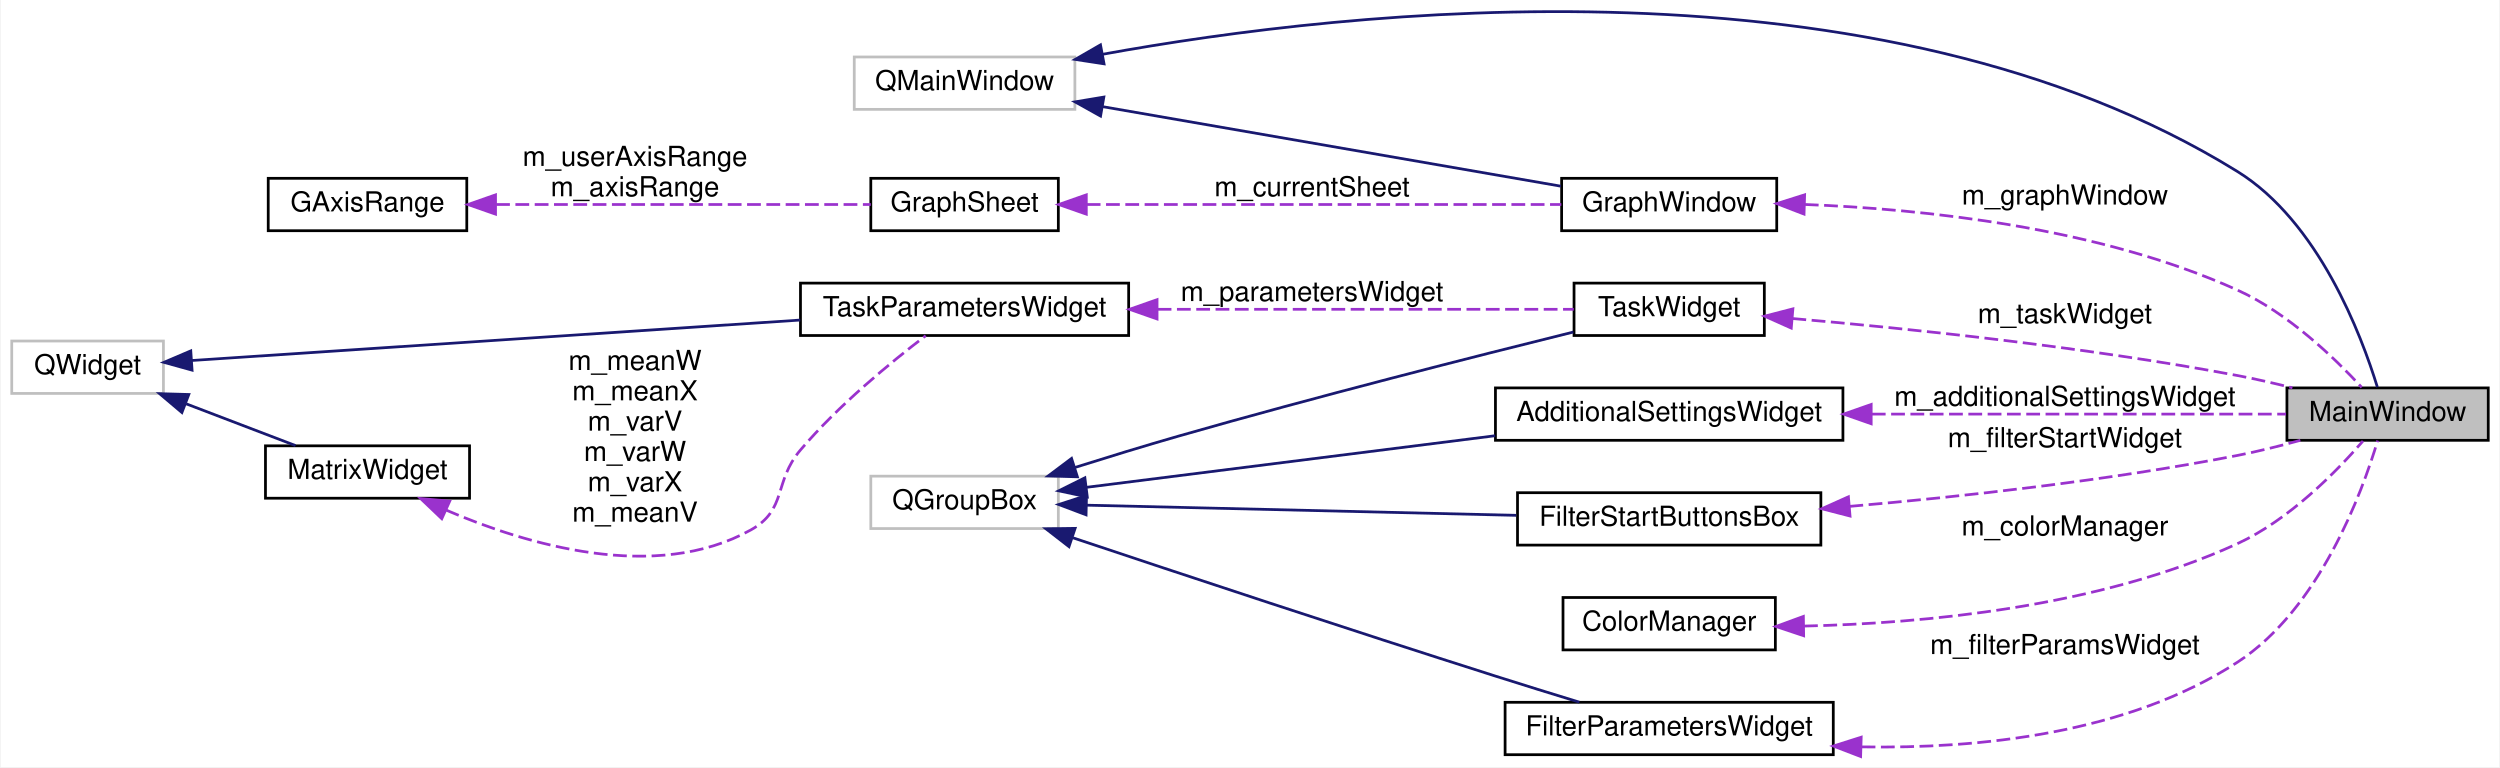
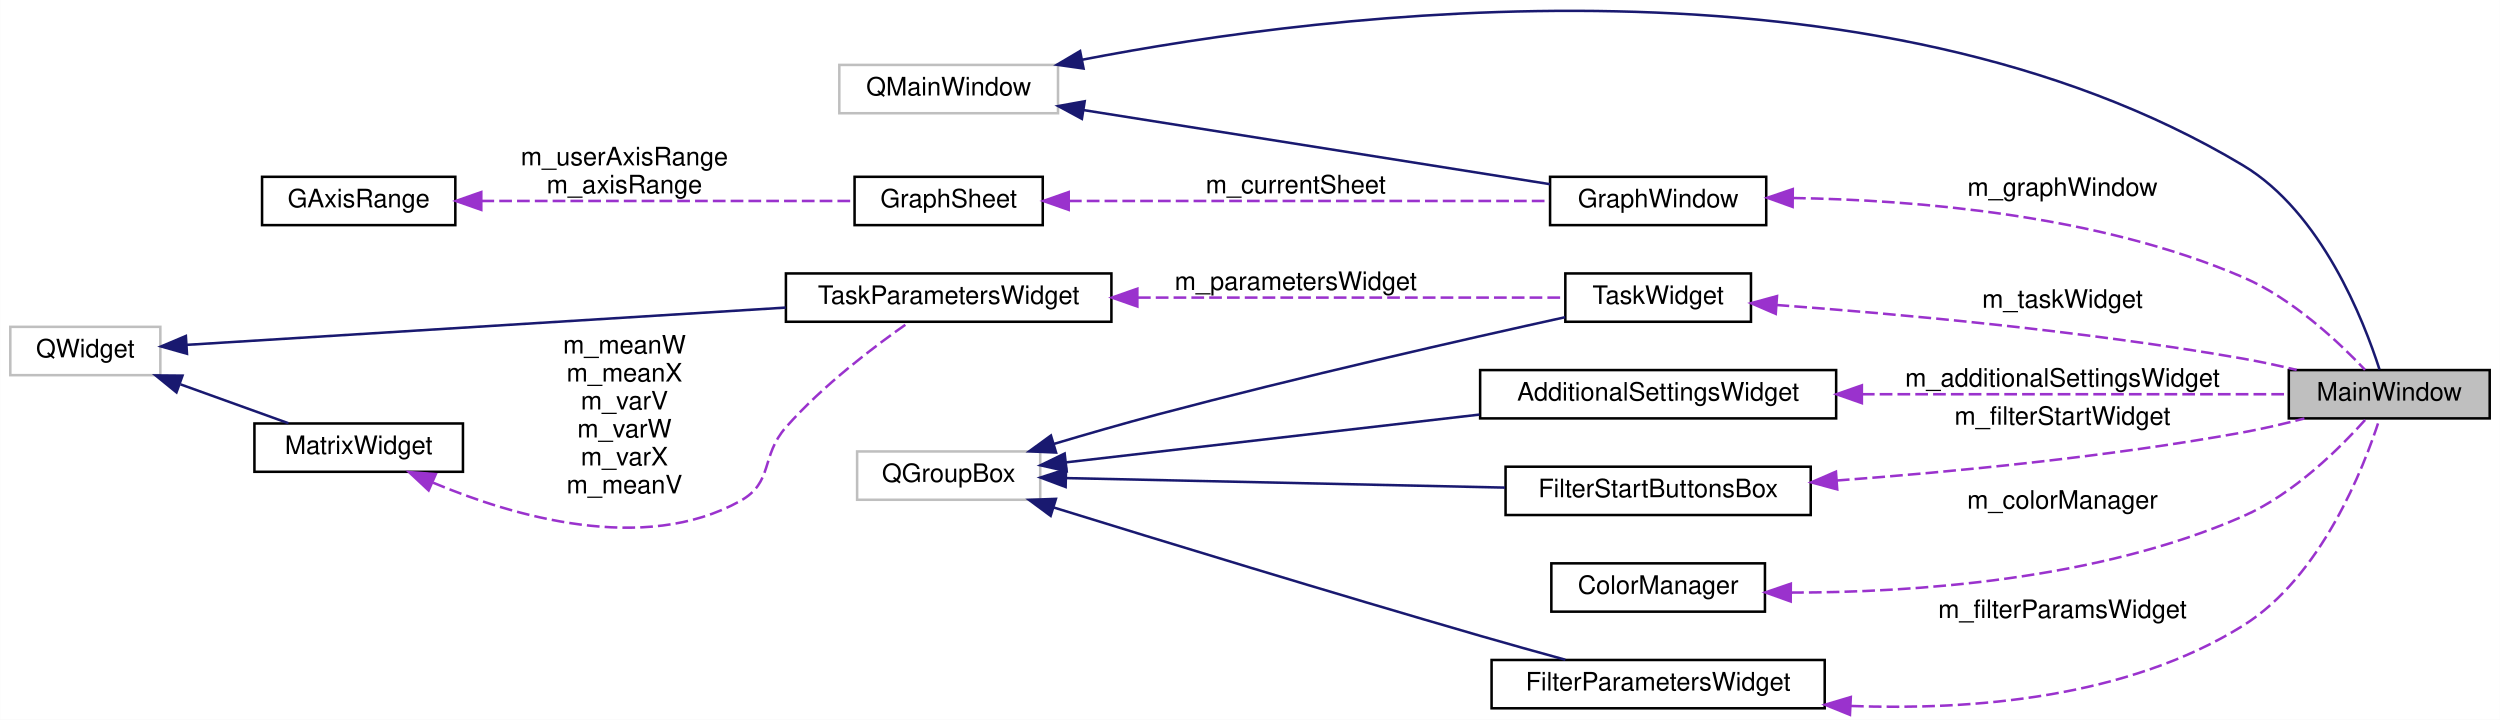
- <svg xmlns="http://www.w3.org/2000/svg" xmlns:xlink="http://www.w3.org/1999/xlink" width="906pt" height="278pt" viewBox="0.00 0.00 906.00 278.16">
-   <g id="graph0" class="graph" transform="scale(1 1) rotate(0) translate(4 274.159)">
-     <polygon fill="white" stroke="none" points="-4,4 -4,-274.159 902,-274.159 902,4 -4,4" />
+ <svg xmlns="http://www.w3.org/2000/svg" xmlns:xlink="http://www.w3.org/1999/xlink" width="983pt" height="283pt" viewBox="0.00 0.00 983.00 283.03">
+   <g id="graph0" class="graph" transform="scale(1 1) rotate(0) translate(4 279.028)">
+     <polygon fill="white" stroke="none" points="-4,4 -4,-279.028 979,-279.028 979,4 -4,4" />
    <g id="node1" class="node">
-       <polygon fill="#bfbfbf" stroke="black" points="825,-114.5 825,-133.5 898,-133.5 898,-114.5 825,-114.5" />
-       <text text-anchor="middle" x="861.5" y="-121.5" font-family="Helvetica,sans-Serif" font-size="10.00">MainWindow</text>
+       <polygon fill="#bfbfbf" stroke="black" points="896,-114.5 896,-133.5 975,-133.5 975,-114.5 896,-114.5" />
+       <text text-anchor="middle" x="935.5" y="-121.5" font-family="Helvetica,sans-Serif" font-size="10.00">MainWindow</text>
    </g>
    <g id="node2" class="node">
-       <polygon fill="white" stroke="#bfbfbf" points="305.5,-234.5 305.5,-253.5 385.5,-253.5 385.5,-234.5 305.5,-234.5" />
-       <text text-anchor="middle" x="345.5" y="-241.5" font-family="Helvetica,sans-Serif" font-size="10.00">QMainWindow</text>
+       <polygon fill="white" stroke="#bfbfbf" points="326,-234.5 326,-253.5 412,-253.5 412,-234.5 326,-234.5" />
+       <text text-anchor="middle" x="369" y="-241.5" font-family="Helvetica,sans-Serif" font-size="10.00">QMainWindow</text>
    </g>
    <g id="edge1" class="edge">
-       <path fill="none" stroke="midnightblue" d="M395.461,-254.46C484.771,-270.73 676.898,-292.482 807,-212 836.499,-193.752 852.012,-152.625 857.797,-133.774" />
-       <polygon fill="midnightblue" stroke="midnightblue" points="396.077,-251.015 385.602,-252.61 394.785,-257.895 396.077,-251.015" />
+       <path fill="none" stroke="midnightblue" d="M421.422,-255.526C518.512,-274.332 732.143,-301.359 878,-214 908.863,-195.515 925.49,-152.971 931.662,-133.746" />
+       <polygon fill="midnightblue" stroke="midnightblue" points="422.051,-252.082 411.56,-253.566 420.686,-258.948 422.051,-252.082" />
    </g>
    <g id="node8" class="node">
      <g id="a_node8">
        <a xlink:href="class_graph_window.html" target="_top" xlink:title="Класс, реализующий окно для просмотра графиков. ">
-           <polygon fill="white" stroke="black" points="562,-190.5 562,-209.5 640,-209.5 640,-190.5 562,-190.5" />
-           <text text-anchor="middle" x="601" y="-197.5" font-family="Helvetica,sans-Serif" font-size="10.00">GraphWindow</text>
+           <polygon fill="white" stroke="black" points="605.5,-190.5 605.5,-209.5 690.5,-209.5 690.5,-190.5 605.5,-190.5" />
+           <text text-anchor="middle" x="648" y="-197.5" font-family="Helvetica,sans-Serif" font-size="10.00">GraphWindow</text>
        </a>
      </g>
    </g>
    <g id="edge9" class="edge">
-       <path fill="none" stroke="midnightblue" d="M395.514,-235.493C444.042,-227.07 517.337,-214.348 561.732,-206.642" />
-       <polygon fill="midnightblue" stroke="midnightblue" points="394.808,-232.063 385.554,-237.221 396.005,-238.96 394.808,-232.063" />
+       <path fill="none" stroke="midnightblue" d="M421.967,-235.745C475.064,-227.311 556.47,-214.38 605.441,-206.601" />
+       <polygon fill="midnightblue" stroke="midnightblue" points="421.397,-232.292 412.07,-237.317 422.496,-239.205 421.397,-232.292" />
    </g>
    <g id="node3" class="node">
      <g id="a_node3">
        <a xlink:href="class_task_widget.html" target="_top" xlink:title="Виджет для работы с задачами для фильтров. ">
-           <polygon fill="white" stroke="black" points="566.5,-152.5 566.5,-171.5 635.5,-171.5 635.5,-152.5 566.5,-152.5" />
-           <text text-anchor="middle" x="601" y="-159.5" font-family="Helvetica,sans-Serif" font-size="10.00">TaskWidget</text>
+           <polygon fill="white" stroke="black" points="611.5,-152.5 611.5,-171.5 684.5,-171.5 684.5,-152.5 611.5,-152.5" />
+           <text text-anchor="middle" x="648" y="-159.5" font-family="Helvetica,sans-Serif" font-size="10.00">TaskWidget</text>
        </a>
      </g>
    </g>
    <g id="edge2" class="edge">
-       <path fill="none" stroke="#9a32cd" stroke-dasharray="5,2" d="M645.682,-158.663C687.368,-155.06 751.814,-148.399 807,-138 813.51,-136.773 820.397,-135.191 826.986,-133.533" />
-       <polygon fill="#9a32cd" stroke="#9a32cd" points="645.265,-155.185 635.594,-159.513 645.853,-162.161 645.265,-155.185" />
-       <text text-anchor="middle" x="744.5" y="-157" font-family="Helvetica,sans-Serif" font-size="10.00"> m_taskWidget</text>
+       <path fill="none" stroke="#9a32cd" stroke-dasharray="5,2" d="M694.557,-159.092C740.957,-155.694 814.856,-149.077 878,-138 884.868,-136.795 892.138,-135.223 899.095,-133.568" />
+       <polygon fill="#9a32cd" stroke="#9a32cd" points="694.244,-155.606 684.518,-159.808 694.742,-162.588 694.244,-155.606" />
+       <text text-anchor="middle" x="807" y="-158" font-family="Helvetica,sans-Serif" font-size="10.00"> m_taskWidget</text>
    </g>
    <g id="node4" class="node">
-       <polygon fill="white" stroke="#bfbfbf" points="311.5,-82.5 311.5,-101.5 379.5,-101.5 379.5,-82.5 311.5,-82.5" />
-       <text text-anchor="middle" x="345.5" y="-89.5" font-family="Helvetica,sans-Serif" font-size="10.00">QGroupBox</text>
+       <polygon fill="white" stroke="#bfbfbf" points="333,-82.5 333,-101.5 405,-101.5 405,-82.5 333,-82.5" />
+       <text text-anchor="middle" x="369" y="-89.5" font-family="Helvetica,sans-Serif" font-size="10.00">QGroupBox</text>
    </g>
    <g id="edge3" class="edge">
-       <path fill="none" stroke="midnightblue" d="M385.538,-104.658C397.52,-108.433 410.769,-112.494 423,-116 472.597,-130.215 530.547,-144.918 566.262,-153.762" />
-       <polygon fill="midnightblue" stroke="midnightblue" points="386.412,-101.264 375.822,-101.574 384.295,-107.936 386.412,-101.264" />
+       <path fill="none" stroke="midnightblue" d="M410.235,-104.418C423.204,-108.288 437.67,-112.464 451,-116 506.744,-130.787 572.053,-145.622 611.44,-154.3" />
+       <polygon fill="midnightblue" stroke="midnightblue" points="411.238,-101.065 400.653,-101.535 409.221,-107.768 411.238,-101.065" />
    </g>
    <g id="node11" class="node">
      <g id="a_node11">
        <a xlink:href="class_filter_start_buttons_box.html" target="_top" xlink:title="Класс виджета, содержащего только кнопки для запуска того или иного фильтра. ">
-           <polygon fill="white" stroke="black" points="546,-76.5 546,-95.5 656,-95.5 656,-76.5 546,-76.5" />
-           <text text-anchor="middle" x="601" y="-83.5" font-family="Helvetica,sans-Serif" font-size="10.00">FilterStartButtonsBox</text>
+           <polygon fill="white" stroke="black" points="588,-76.5 588,-95.5 708,-95.5 708,-76.5 588,-76.5" />
+           <text text-anchor="middle" x="648" y="-83.5" font-family="Helvetica,sans-Serif" font-size="10.00">FilterStartButtonsBox</text>
        </a>
      </g>
    </g>
    <g id="edge13" class="edge">
-       <path fill="none" stroke="midnightblue" d="M389.79,-90.975C432.821,-89.957 498.955,-88.392 545.53,-87.289" />
-       <polygon fill="midnightblue" stroke="midnightblue" points="389.555,-87.48 379.641,-91.216 389.721,-94.478 389.555,-87.48" />
+       <path fill="none" stroke="midnightblue" d="M415.272,-91.019C462.303,-90.001 536.103,-88.402 587.748,-87.283" />
+       <polygon fill="midnightblue" stroke="midnightblue" points="415.004,-87.524 405.082,-91.24 415.156,-94.523 415.004,-87.524" />
    </g>
    <g id="node12" class="node">
      <g id="a_node12">
        <a xlink:href="class_filter_parameters_widget.html" target="_top" xlink:title="Класс виджета, предаставляющего элементы управления параметрами фильтрации. ">
-           <polygon fill="white" stroke="black" points="541.5,-0.5 541.5,-19.5 660.5,-19.5 660.5,-0.5 541.5,-0.5" />
-           <text text-anchor="middle" x="601" y="-7.5" font-family="Helvetica,sans-Serif" font-size="10.00">FilterParametersWidget</text>
+           <polygon fill="white" stroke="black" points="582.5,-0.5 582.5,-19.5 713.5,-19.5 713.5,-0.5 582.5,-0.5" />
+           <text text-anchor="middle" x="648" y="-7.5" font-family="Helvetica,sans-Serif" font-size="10.00">FilterParametersWidget</text>
        </a>
      </g>
    </g>
    <g id="edge15" class="edge">
-       <path fill="none" stroke="midnightblue" d="M384.774,-79.153C423.377,-66.256 484.72,-45.926 538,-29 547.871,-25.864 558.655,-22.528 568.42,-19.541" />
-       <polygon fill="midnightblue" stroke="midnightblue" points="383.365,-75.934 374.992,-82.425 385.586,-82.572 383.365,-75.934" />
+       <path fill="none" stroke="midnightblue" d="M410.401,-79.431C452.245,-66.492 519.567,-45.892 578,-29 588.862,-25.86 600.721,-22.552 611.495,-19.591" />
+       <polygon fill="midnightblue" stroke="midnightblue" points="409.106,-76.168 400.589,-82.469 411.177,-82.855 409.106,-76.168" />
    </g>
    <g id="node14" class="node">
      <g id="a_node14">
        <a xlink:href="class_additional_settings_widget.html" target="_top" xlink:title="Класс виджета, предаставляющего дополнительные настройки для численных методов. ">
-           <polygon fill="white" stroke="black" points="538,-114.5 538,-133.5 664,-133.5 664,-114.5 538,-114.5" />
-           <text text-anchor="middle" x="601" y="-121.5" font-family="Helvetica,sans-Serif" font-size="10.00">AdditionalSettingsWidget</text>
+           <polygon fill="white" stroke="black" points="578,-114.5 578,-133.5 718,-133.5 718,-114.5 578,-114.5" />
+           <text text-anchor="middle" x="648" y="-121.5" font-family="Helvetica,sans-Serif" font-size="10.00">AdditionalSettingsWidget</text>
        </a>
      </g>
    </g>
    <g id="edge18" class="edge">
-       <path fill="none" stroke="midnightblue" d="M389.783,-97.464C430.515,-102.605 491.951,-110.361 537.903,-116.161" />
-       <polygon fill="midnightblue" stroke="midnightblue" points="390,-93.963 379.641,-96.183 389.124,-100.908 390,-93.963" />
+       <path fill="none" stroke="midnightblue" d="M415.205,-97.222C459.267,-102.312 526.874,-110.123 577.724,-115.997" />
+       <polygon fill="midnightblue" stroke="midnightblue" points="415.418,-93.724 405.082,-96.053 414.614,-100.677 415.418,-93.724" />
    </g>
    <g id="node5" class="node">
      <g id="a_node5">
        <a xlink:href="class_task_parameters_widget.html" target="_top" xlink:title="Класс виджета, предаставляющего возможность работы с параметрами задач. ">
-           <polygon fill="white" stroke="black" points="286,-152.5 286,-171.5 405,-171.5 405,-152.5 286,-152.5" />
-           <text text-anchor="middle" x="345.5" y="-159.5" font-family="Helvetica,sans-Serif" font-size="10.00">TaskParametersWidget</text>
+           <polygon fill="white" stroke="black" points="305,-152.5 305,-171.5 433,-171.5 433,-152.5 305,-152.5" />
+           <text text-anchor="middle" x="369" y="-159.5" font-family="Helvetica,sans-Serif" font-size="10.00">TaskParametersWidget</text>
        </a>
      </g>
    </g>
    <g id="edge4" class="edge">
-       <path fill="none" stroke="#9a32cd" stroke-dasharray="5,2" d="M415.511,-162C464.495,-162 528.11,-162 566.403,-162" />
-       <polygon fill="#9a32cd" stroke="#9a32cd" points="415.295,-158.5 405.295,-162 415.295,-165.5 415.295,-158.5" />
-       <text text-anchor="middle" x="471.5" y="-165" font-family="Helvetica,sans-Serif" font-size="10.00"> m_parametersWidget</text>
+       <path fill="none" stroke="#9a32cd" stroke-dasharray="5,2" d="M443.447,-162C497.605,-162 568.935,-162 611.183,-162" />
+       <polygon fill="#9a32cd" stroke="#9a32cd" points="443.202,-158.5 433.202,-162 443.202,-165.5 443.202,-158.5" />
+       <text text-anchor="middle" x="505.5" y="-165" font-family="Helvetica,sans-Serif" font-size="10.00"> m_parametersWidget</text>
    </g>
    <g id="node6" class="node">
-       <polygon fill="white" stroke="#bfbfbf" points="0,-131.5 0,-150.5 55,-150.5 55,-131.5 0,-131.5" />
-       <text text-anchor="middle" x="27.5" y="-138.5" font-family="Helvetica,sans-Serif" font-size="10.00">QWidget</text>
+       <polygon fill="white" stroke="#bfbfbf" points="0,-131.5 0,-150.5 59,-150.5 59,-131.5 0,-131.5" />
+       <text text-anchor="middle" x="29.5" y="-138.5" font-family="Helvetica,sans-Serif" font-size="10.00">QWidget</text>
    </g>
    <g id="edge5" class="edge">
-       <path fill="none" stroke="midnightblue" d="M65.354,-143.449C119.574,-147.052 221.378,-153.818 285.913,-158.107" />
-       <polygon fill="midnightblue" stroke="midnightblue" points="65.38,-139.943 55.17,-142.772 64.915,-146.928 65.38,-139.943" />
+       <path fill="none" stroke="midnightblue" d="M69.425,-143.422C127.079,-147.009 235.786,-153.773 304.912,-158.075" />
+       <polygon fill="midnightblue" stroke="midnightblue" points="69.473,-139.918 59.275,-142.79 69.038,-146.905 69.473,-139.918" />
    </g>
    <g id="node7" class="node">
      <g id="a_node7">
        <a xlink:href="class_matrix_widget.html" target="_top" xlink:title="Класс для отображения / изменения матриц (или векторов). ">
-           <polygon fill="white" stroke="black" points="92,-93.5 92,-112.5 166,-112.5 166,-93.5 92,-93.5" />
-           <text text-anchor="middle" x="129" y="-100.5" font-family="Helvetica,sans-Serif" font-size="10.00">MatrixWidget</text>
+           <polygon fill="white" stroke="black" points="96,-93.5 96,-112.5 178,-112.5 178,-93.5 96,-93.5" />
+           <text text-anchor="middle" x="137" y="-100.5" font-family="Helvetica,sans-Serif" font-size="10.00">MatrixWidget</text>
        </a>
      </g>
    </g>
    <g id="edge7" class="edge">
-       <path fill="none" stroke="midnightblue" d="M63.232,-127.735C76.295,-122.747 90.882,-117.176 102.9,-112.586" />
-       <polygon fill="midnightblue" stroke="midnightblue" points="61.701,-124.574 53.608,-131.411 64.199,-131.113 61.701,-124.574" />
+       <path fill="none" stroke="midnightblue" d="M66.92,-127.882C80.873,-122.856 96.518,-117.221 109.386,-112.586" />
+       <polygon fill="midnightblue" stroke="midnightblue" points="65.344,-124.729 57.122,-131.411 67.716,-131.315 65.344,-124.729" />
    </g>
    <g id="edge6" class="edge">
-       <path fill="none" stroke="#9a32cd" stroke-dasharray="5,2" d="M157.46,-89.216C186.678,-76.649 233.371,-62.736 268,-82 281.257,-89.374 276.174,-99.443 286,-111 299.79,-127.219 318.842,-142.844 331.407,-152.431" />
-       <polygon fill="#9a32cd" stroke="#9a32cd" points="155.933,-86.065 148.265,-93.376 158.818,-92.443 155.933,-86.065" />
-       <text text-anchor="middle" x="226" y="-140" font-family="Helvetica,sans-Serif" font-size="10.00"> m_meanW</text>
-       <text text-anchor="middle" x="226" y="-129" font-family="Helvetica,sans-Serif" font-size="10.00">m_meanX</text>
-       <text text-anchor="middle" x="226" y="-118" font-family="Helvetica,sans-Serif" font-size="10.00">m_varV</text>
-       <text text-anchor="middle" x="226" y="-107" font-family="Helvetica,sans-Serif" font-size="10.00">m_varW</text>
-       <text text-anchor="middle" x="226" y="-96" font-family="Helvetica,sans-Serif" font-size="10.00">m_varX</text>
-       <text text-anchor="middle" x="226" y="-85" font-family="Helvetica,sans-Serif" font-size="10.00">m_meanV</text>
+       <path fill="none" stroke="#9a32cd" stroke-dasharray="5,2" d="M166.23,-89.229C197.684,-76.013 249.096,-60.915 287,-82 300.257,-89.374 294.964,-99.624 305,-111 319.616,-127.568 340,-142.996 353.579,-152.451" />
+       <polygon fill="#9a32cd" stroke="#9a32cd" points="164.498,-86.168 156.761,-93.406 167.323,-92.573 164.498,-86.168" />
+       <text text-anchor="middle" x="241.5" y="-140" font-family="Helvetica,sans-Serif" font-size="10.00"> m_meanW</text>
+       <text text-anchor="middle" x="241.5" y="-129" font-family="Helvetica,sans-Serif" font-size="10.00">m_meanX</text>
+       <text text-anchor="middle" x="241.5" y="-118" font-family="Helvetica,sans-Serif" font-size="10.00">m_varV</text>
+       <text text-anchor="middle" x="241.5" y="-107" font-family="Helvetica,sans-Serif" font-size="10.00">m_varW</text>
+       <text text-anchor="middle" x="241.5" y="-96" font-family="Helvetica,sans-Serif" font-size="10.00">m_varX</text>
+       <text text-anchor="middle" x="241.5" y="-85" font-family="Helvetica,sans-Serif" font-size="10.00">m_meanV</text>
    </g>
    <g id="edge8" class="edge">
-       <path fill="none" stroke="#9a32cd" stroke-dasharray="5,2" d="M650.184,-200.015C693.102,-198.364 756.704,-191.745 807,-169 825.358,-160.698 842.403,-144.242 852.119,-133.697" />
-       <polygon fill="#9a32cd" stroke="#9a32cd" points="649.897,-196.522 640.009,-200.329 650.112,-203.519 649.897,-196.522" />
-       <text text-anchor="middle" x="744.5" y="-200" font-family="Helvetica,sans-Serif" font-size="10.00"> m_graphWindow</text>
+       <path fill="none" stroke="#9a32cd" stroke-dasharray="5,2" d="M701.046,-201.16C748.902,-200.41 820.878,-194.609 878,-170 897.516,-161.592 915.75,-144.409 925.979,-133.589" />
+       <polygon fill="#9a32cd" stroke="#9a32cd" points="700.885,-197.661 690.916,-201.249 700.947,-204.661 700.885,-197.661" />
+       <text text-anchor="middle" x="807" y="-202" font-family="Helvetica,sans-Serif" font-size="10.00"> m_graphWindow</text>
    </g>
    <g id="node9" class="node">
      <g id="a_node9">
        <a xlink:href="class_graph_sheet.html" target="_top" xlink:title="Класс, реализующий &quot;страницу&quot; окна графиков. ">
-           <polygon fill="white" stroke="black" points="311.5,-190.5 311.5,-209.5 379.5,-209.5 379.5,-190.5 311.5,-190.5" />
-           <text text-anchor="middle" x="345.5" y="-197.5" font-family="Helvetica,sans-Serif" font-size="10.00">GraphSheet</text>
+           <polygon fill="white" stroke="black" points="332,-190.5 332,-209.5 406,-209.5 406,-190.5 332,-190.5" />
+           <text text-anchor="middle" x="369" y="-197.5" font-family="Helvetica,sans-Serif" font-size="10.00">GraphSheet</text>
        </a>
      </g>
    </g>
    <g id="edge10" class="edge">
-       <path fill="none" stroke="#9a32cd" stroke-dasharray="5,2" d="M389.793,-200C438.165,-200 515.726,-200 561.886,-200" />
-       <polygon fill="#9a32cd" stroke="#9a32cd" points="389.641,-196.5 379.641,-200 389.641,-203.5 389.641,-196.5" />
-       <text text-anchor="middle" x="471.5" y="-203" font-family="Helvetica,sans-Serif" font-size="10.00"> m_currentSheet</text>
+       <path fill="none" stroke="#9a32cd" stroke-dasharray="5,2" d="M416.313,-200C469.095,-200 554.597,-200 605.352,-200" />
+       <polygon fill="#9a32cd" stroke="#9a32cd" points="416.213,-196.5 406.213,-200 416.213,-203.5 416.213,-196.5" />
+       <text text-anchor="middle" x="505.5" y="-203" font-family="Helvetica,sans-Serif" font-size="10.00"> m_currentSheet</text>
    </g>
    <g id="node10" class="node">
      <g id="a_node10">
        <a xlink:href="struct_g_axis_range.html" target="_top" xlink:title="Структура для хранения границ осей координат. ">
-           <polygon fill="white" stroke="black" points="93,-190.5 93,-209.5 165,-209.5 165,-190.5 93,-190.5" />
-           <text text-anchor="middle" x="129" y="-197.5" font-family="Helvetica,sans-Serif" font-size="10.00">GAxisRange</text>
+           <polygon fill="white" stroke="black" points="99,-190.5 99,-209.5 175,-209.5 175,-190.5 99,-190.5" />
+           <text text-anchor="middle" x="137" y="-197.5" font-family="Helvetica,sans-Serif" font-size="10.00">GAxisRange</text>
        </a>
      </g>
    </g>
    <g id="edge11" class="edge">
-       <path fill="none" stroke="#9a32cd" stroke-dasharray="5,2" d="M175.63,-200C216.392,-200 275.126,-200 311.495,-200" />
-       <polygon fill="#9a32cd" stroke="#9a32cd" points="175.42,-196.5 165.42,-200 175.42,-203.5 175.42,-196.5" />
-       <text text-anchor="middle" x="226" y="-214" font-family="Helvetica,sans-Serif" font-size="10.00"> m_userAxisRange</text>
-       <text text-anchor="middle" x="226" y="-203" font-family="Helvetica,sans-Serif" font-size="10.00">m_axisRange</text>
+       <path fill="none" stroke="#9a32cd" stroke-dasharray="5,2" d="M185.267,-200C228.796,-200 292.439,-200 331.982,-200" />
+       <polygon fill="#9a32cd" stroke="#9a32cd" points="185.209,-196.5 175.209,-200 185.209,-203.5 185.209,-196.5" />
+       <text text-anchor="middle" x="241.5" y="-214" font-family="Helvetica,sans-Serif" font-size="10.00"> m_userAxisRange</text>
+       <text text-anchor="middle" x="241.5" y="-203" font-family="Helvetica,sans-Serif" font-size="10.00">m_axisRange</text>
    </g>
    <g id="edge12" class="edge">
-       <path fill="none" stroke="#9a32cd" stroke-dasharray="5,2" d="M666.348,-90.534C706.943,-94.055 760.336,-99.903 807,-109 814.48,-110.458 822.438,-112.445 829.867,-114.495" />
-       <polygon fill="#9a32cd" stroke="#9a32cd" points="666.574,-87.041 656.315,-89.688 665.986,-94.016 666.574,-87.041" />
-       <text text-anchor="middle" x="744.5" y="-112" font-family="Helvetica,sans-Serif" font-size="10.00"> m_filterStartWidget</text>
+       <path fill="none" stroke="#9a32cd" stroke-dasharray="5,2" d="M718.274,-90.072C763.904,-93.461 824.822,-99.334 878,-109 885.888,-110.434 894.289,-112.411 902.134,-114.46" />
+       <polygon fill="#9a32cd" stroke="#9a32cd" points="718.419,-86.573 708.193,-89.345 717.916,-93.555 718.419,-86.573" />
+       <text text-anchor="middle" x="807" y="-112" font-family="Helvetica,sans-Serif" font-size="10.00"> m_filterStartWidget</text>
    </g>
    <g id="edge14" class="edge">
-       <path fill="none" stroke="#9a32cd" stroke-dasharray="5,2" d="M670.778,-3.334C713.223,-2.594 767.009,-8.055 807,-34 836.736,-53.292 852.213,-95.413 857.9,-114.391" />
-       <polygon fill="#9a32cd" stroke="#9a32cd" points="670.417,0.157 660.525,-3.635 670.623,-6.84 670.417,0.157" />
-       <text text-anchor="middle" x="744.5" y="-37" font-family="Helvetica,sans-Serif" font-size="10.00"> m_filterParamsWidget</text>
+       <path fill="none" stroke="#9a32cd" stroke-dasharray="5,2" d="M723.841,-1.411C771.392,0.353 832.358,-4.535 878,-33 908.769,-52.189 925.445,-94.945 931.646,-114.231" />
+       <polygon fill="#9a32cd" stroke="#9a32cd" points="723.424,2.073 713.602,-1.9 723.758,-4.919 723.424,2.073" />
+       <text text-anchor="middle" x="807" y="-36" font-family="Helvetica,sans-Serif" font-size="10.00"> m_filterParamsWidget</text>
    </g>
    <g id="node13" class="node">
      <g id="a_node13">
        <a xlink:href="class_color_manager.html" target="_top" xlink:title="Класс для управления набором цветов. ">
-           <polygon fill="white" stroke="black" points="562.5,-38.5 562.5,-57.5 639.5,-57.5 639.5,-38.5 562.5,-38.5" />
-           <text text-anchor="middle" x="601" y="-45.5" font-family="Helvetica,sans-Serif" font-size="10.00">ColorManager</text>
+           <polygon fill="white" stroke="black" points="606,-38.5 606,-57.5 690,-57.5 690,-38.5 606,-38.5" />
+           <text text-anchor="middle" x="648" y="-45.5" font-family="Helvetica,sans-Serif" font-size="10.00">ColorManager</text>
        </a>
      </g>
    </g>
    <g id="edge16" class="edge">
-       <path fill="none" stroke="#9a32cd" stroke-dasharray="5,2" d="M649.896,-47.14C692.884,-48.104 756.76,-53.918 807,-77 825.874,-85.671 843.016,-103.203 852.571,-114.231" />
-       <polygon fill="#9a32cd" stroke="#9a32cd" points="649.758,-43.638 639.708,-46.994 649.657,-50.637 649.758,-43.638" />
-       <text text-anchor="middle" x="744.5" y="-80" font-family="Helvetica,sans-Serif" font-size="10.00"> m_colorManager</text>
+       <path fill="none" stroke="#9a32cd" stroke-dasharray="5,2" d="M700.285,-46.001C748.206,-46.009 820.751,-50.917 878,-76 898.041,-84.781 916.381,-103.067 926.441,-114.361" />
+       <polygon fill="#9a32cd" stroke="#9a32cd" points="700.125,-42.502 690.15,-46.072 700.174,-49.502 700.125,-42.502" />
+       <text text-anchor="middle" x="807" y="-79" font-family="Helvetica,sans-Serif" font-size="10.00"> m_colorManager</text>
    </g>
    <g id="edge17" class="edge">
-       <path fill="none" stroke="#9a32cd" stroke-dasharray="5,2" d="M674.479,-124C723.464,-124 786.024,-124 824.667,-124" />
-       <polygon fill="#9a32cd" stroke="#9a32cd" points="674.246,-120.5 664.246,-124 674.246,-127.5 674.246,-120.5" />
-       <text text-anchor="middle" x="744.5" y="-127" font-family="Helvetica,sans-Serif" font-size="10.00"> m_additionalSettingsWidget</text>
+       <path fill="none" stroke="#9a32cd" stroke-dasharray="5,2" d="M728.119,-124C782.742,-124 852.994,-124 895.838,-124" />
+       <polygon fill="#9a32cd" stroke="#9a32cd" points="728.112,-120.5 718.112,-124 728.112,-127.5 728.112,-120.5" />
+       <text text-anchor="middle" x="807" y="-127" font-family="Helvetica,sans-Serif" font-size="10.00"> m_additionalSettingsWidget</text>
    </g>
  </g>
</svg>
